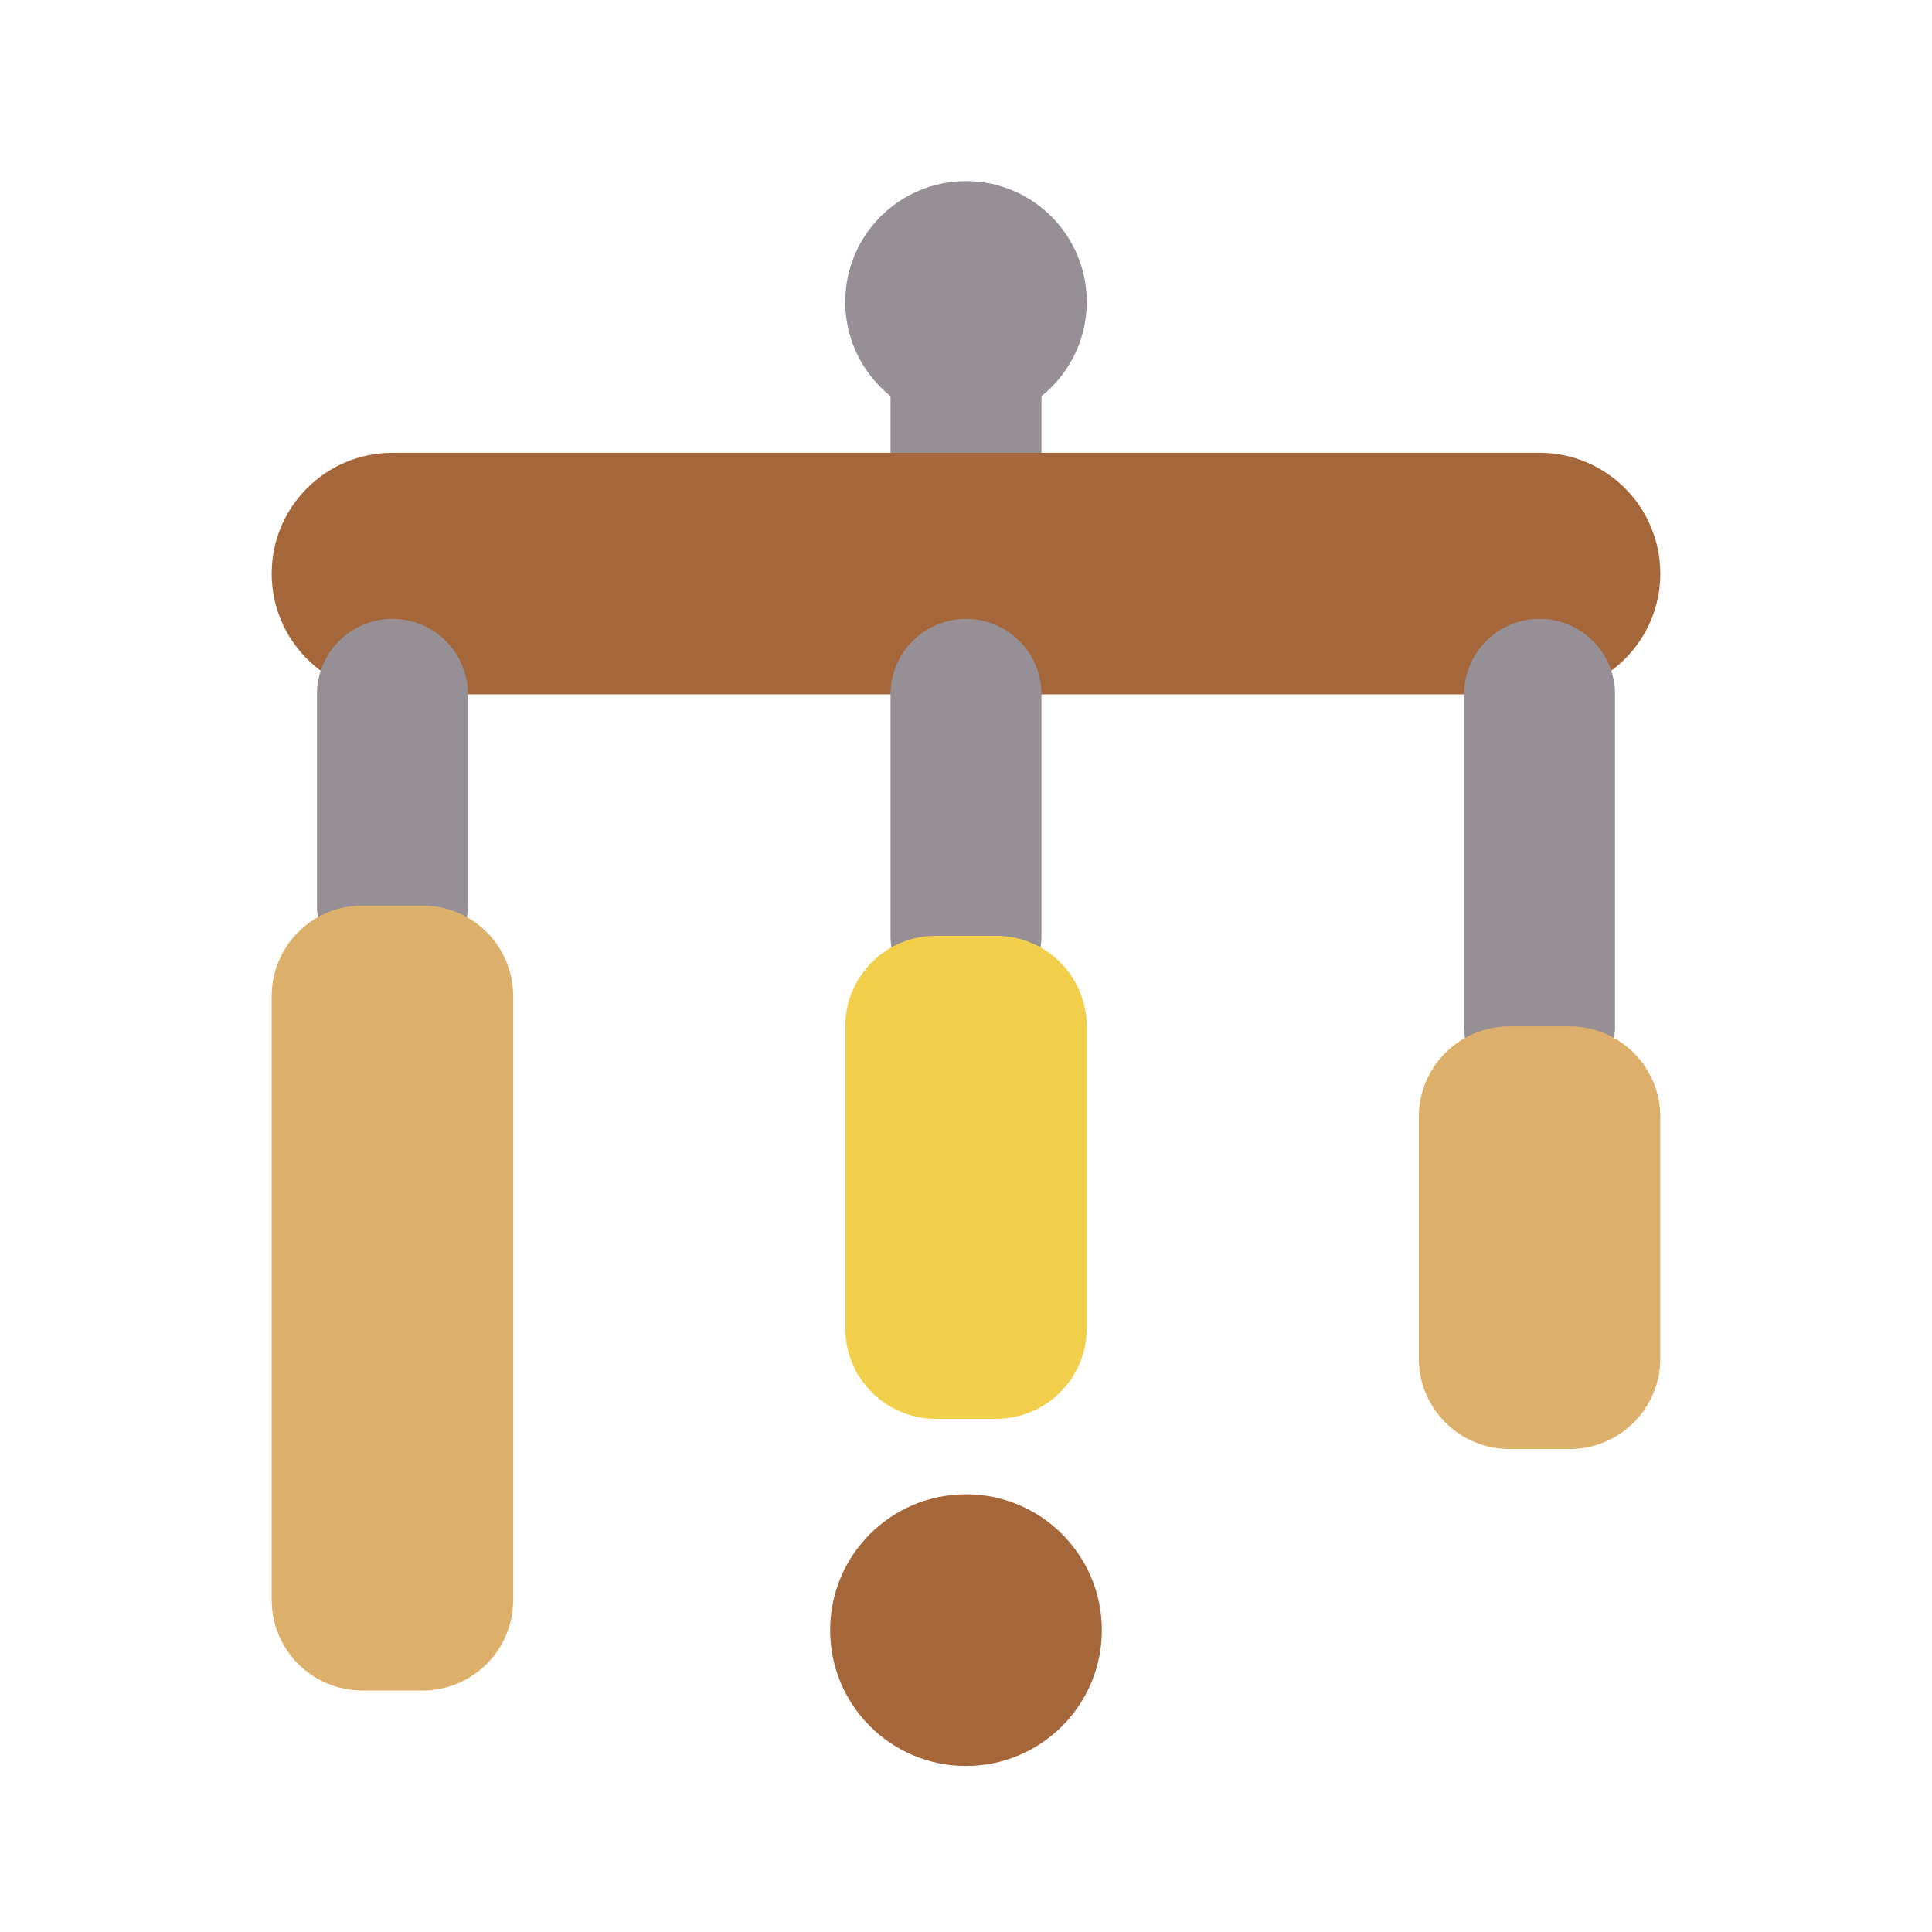
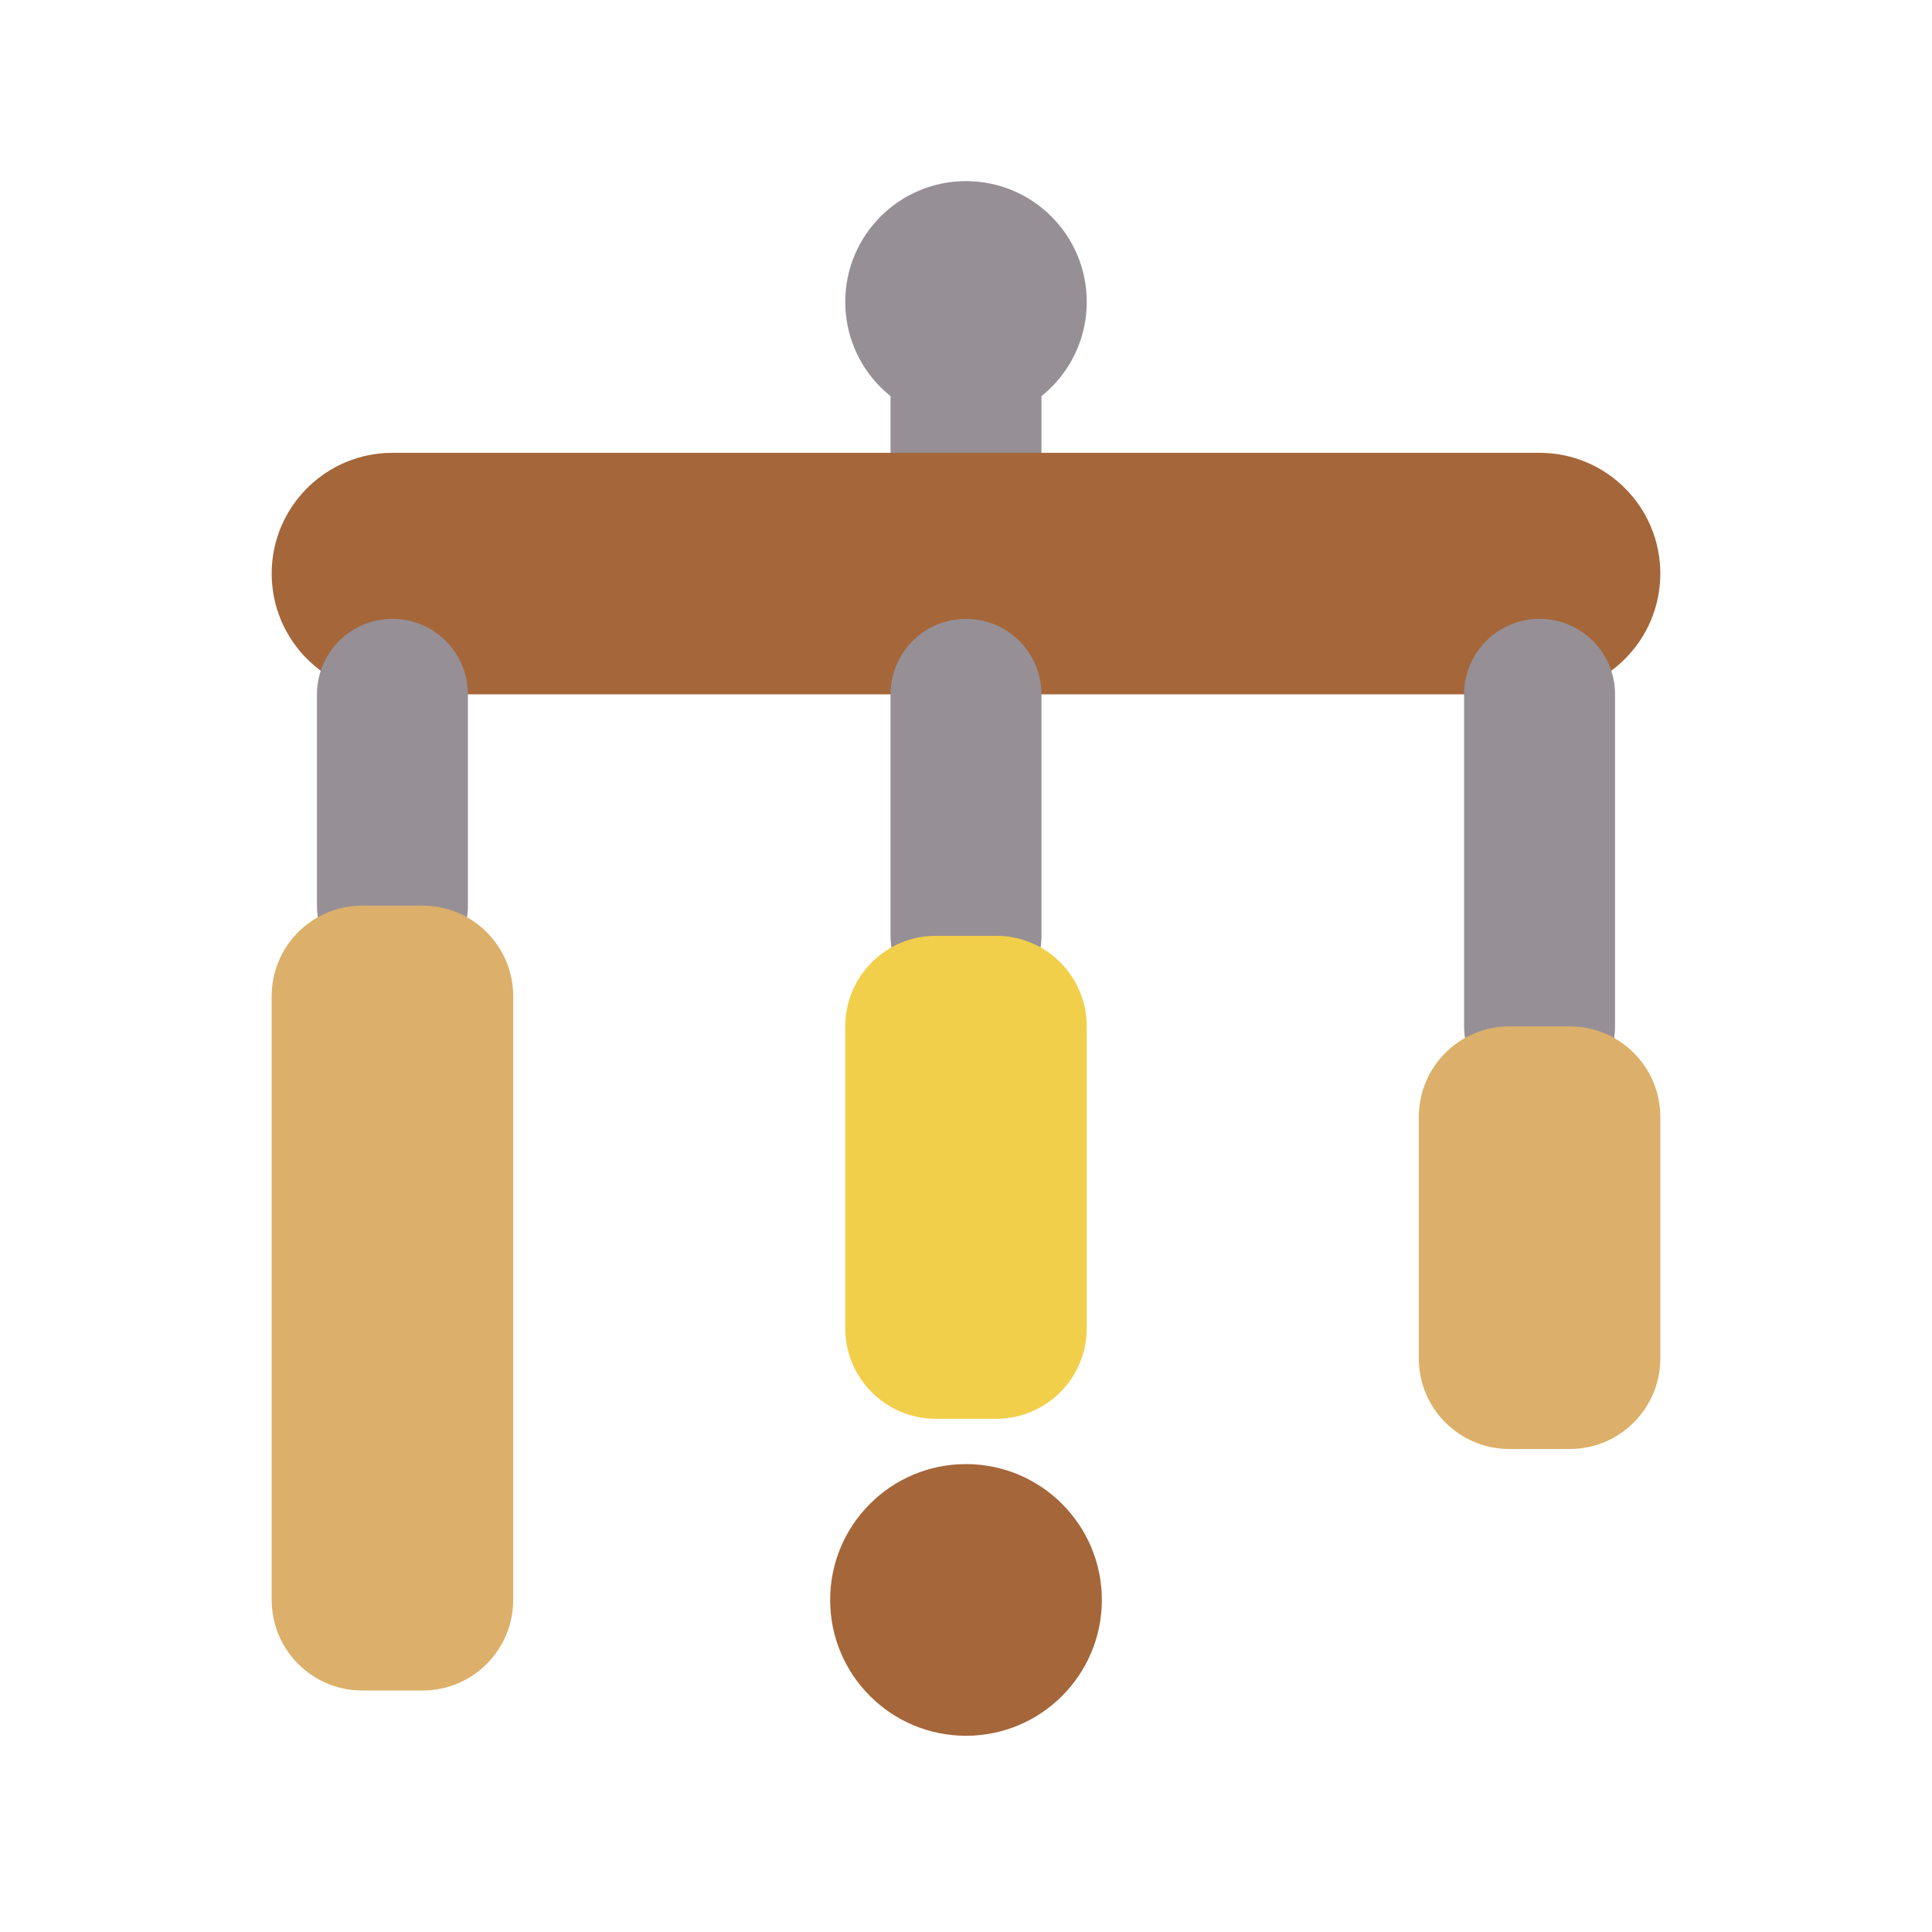
<svg xmlns="http://www.w3.org/2000/svg" viewBox="0 0 64 64" role="img" aria-label="wind chime">
  <path d="M32 15V10" fill="none" stroke="#968f96" stroke-width="5" stroke-linecap="round" stroke-linejoin="round" />
  <ellipse cx="32" cy="10" rx="4" ry="4" fill="#968f96" />
  <rect x="9" y="15" width="46" height="8" fill="#a5663a" rx="4" />
  <path d="M13 23L13 30" fill="none" stroke="#968f96" stroke-width="5" stroke-linecap="round" stroke-linejoin="round" />
  <path d="M51 23L51 34" fill="none" stroke="#968f96" stroke-width="5" stroke-linecap="round" stroke-linejoin="round" />
  <path d="M32 23L32 31" fill="none" stroke="#968f96" stroke-width="5" stroke-linecap="round" stroke-linejoin="round" />
  <rect x="9" y="30" width="8" height="26" fill="#dcb06a" rx="3" />
  <rect x="47" y="34" width="8" height="14" fill="#dcb06a" rx="3" />
  <rect x="28" y="31" width="8" height="16" fill="#f2cf4a" rx="3" />
-   <circle cx="32" cy="54" r="4.5" fill="#a5663a" />
+   <circle cx="32" cy="53" r="4.5" fill="#a5663a" />
</svg>
